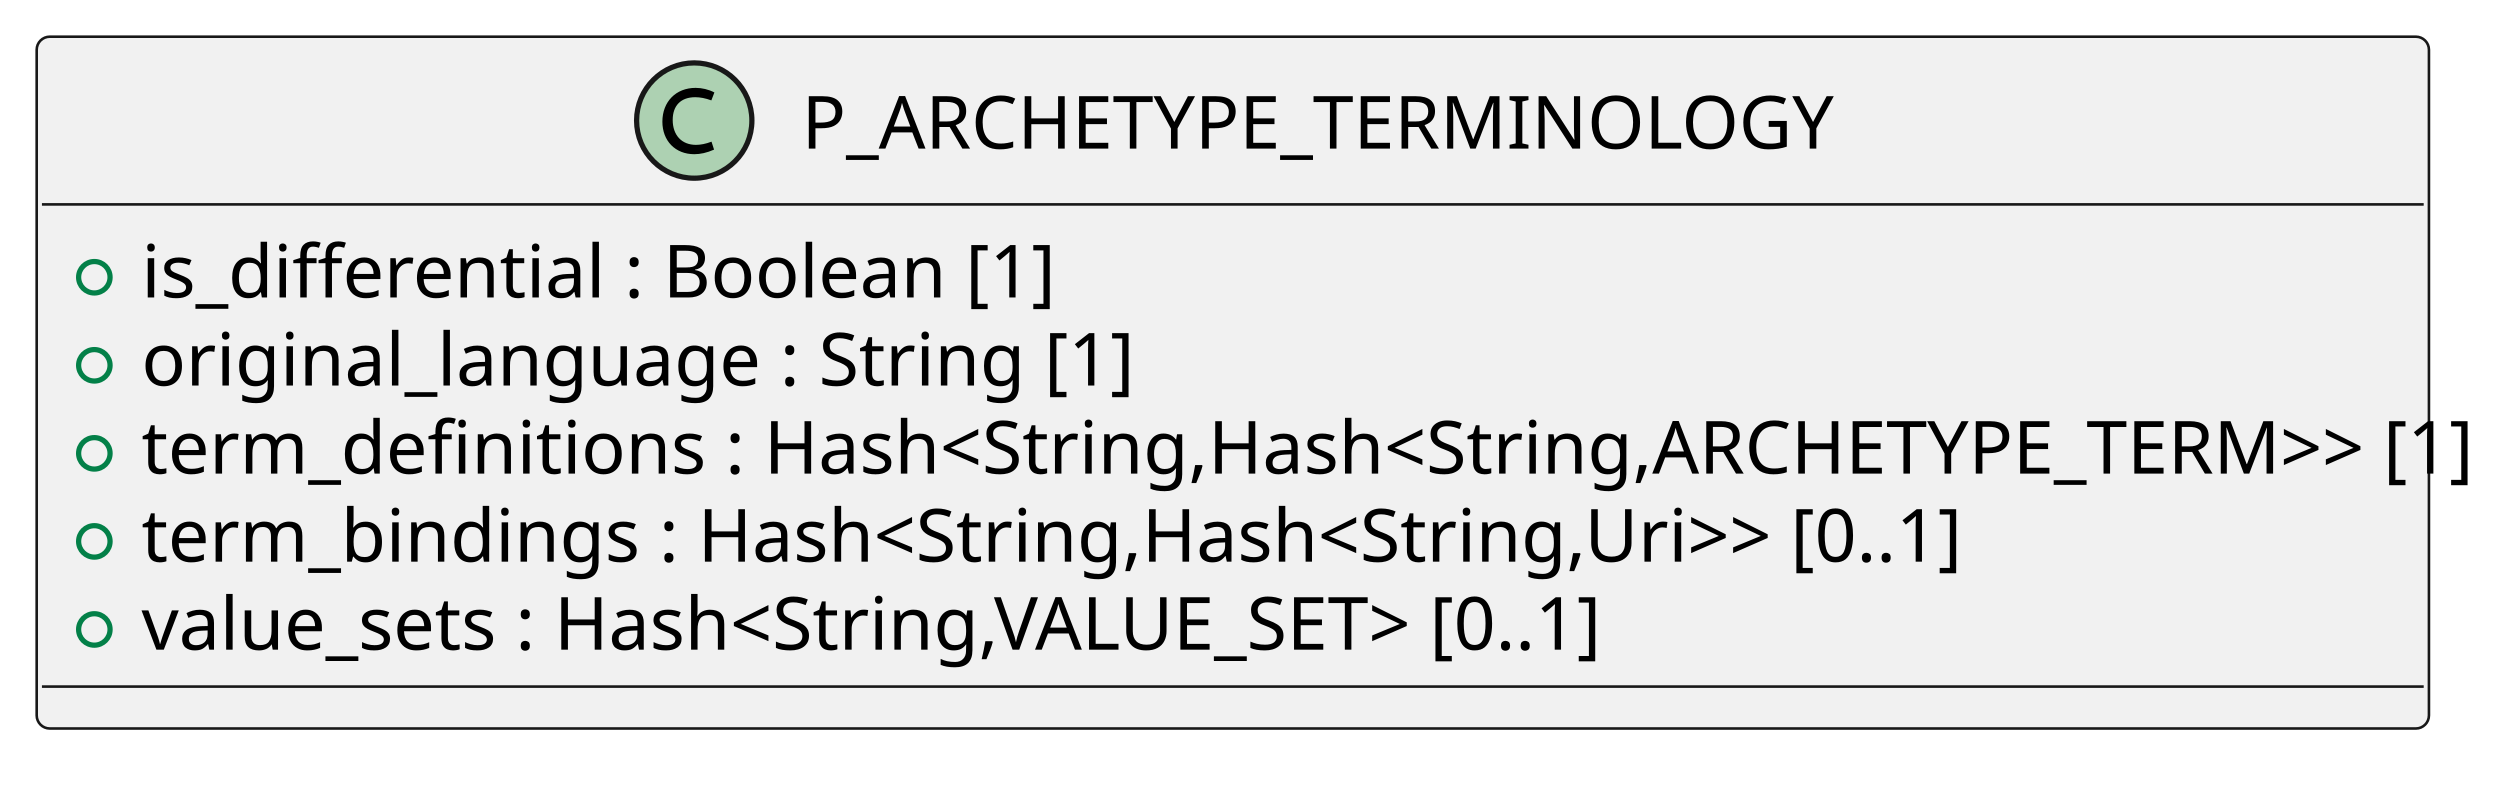
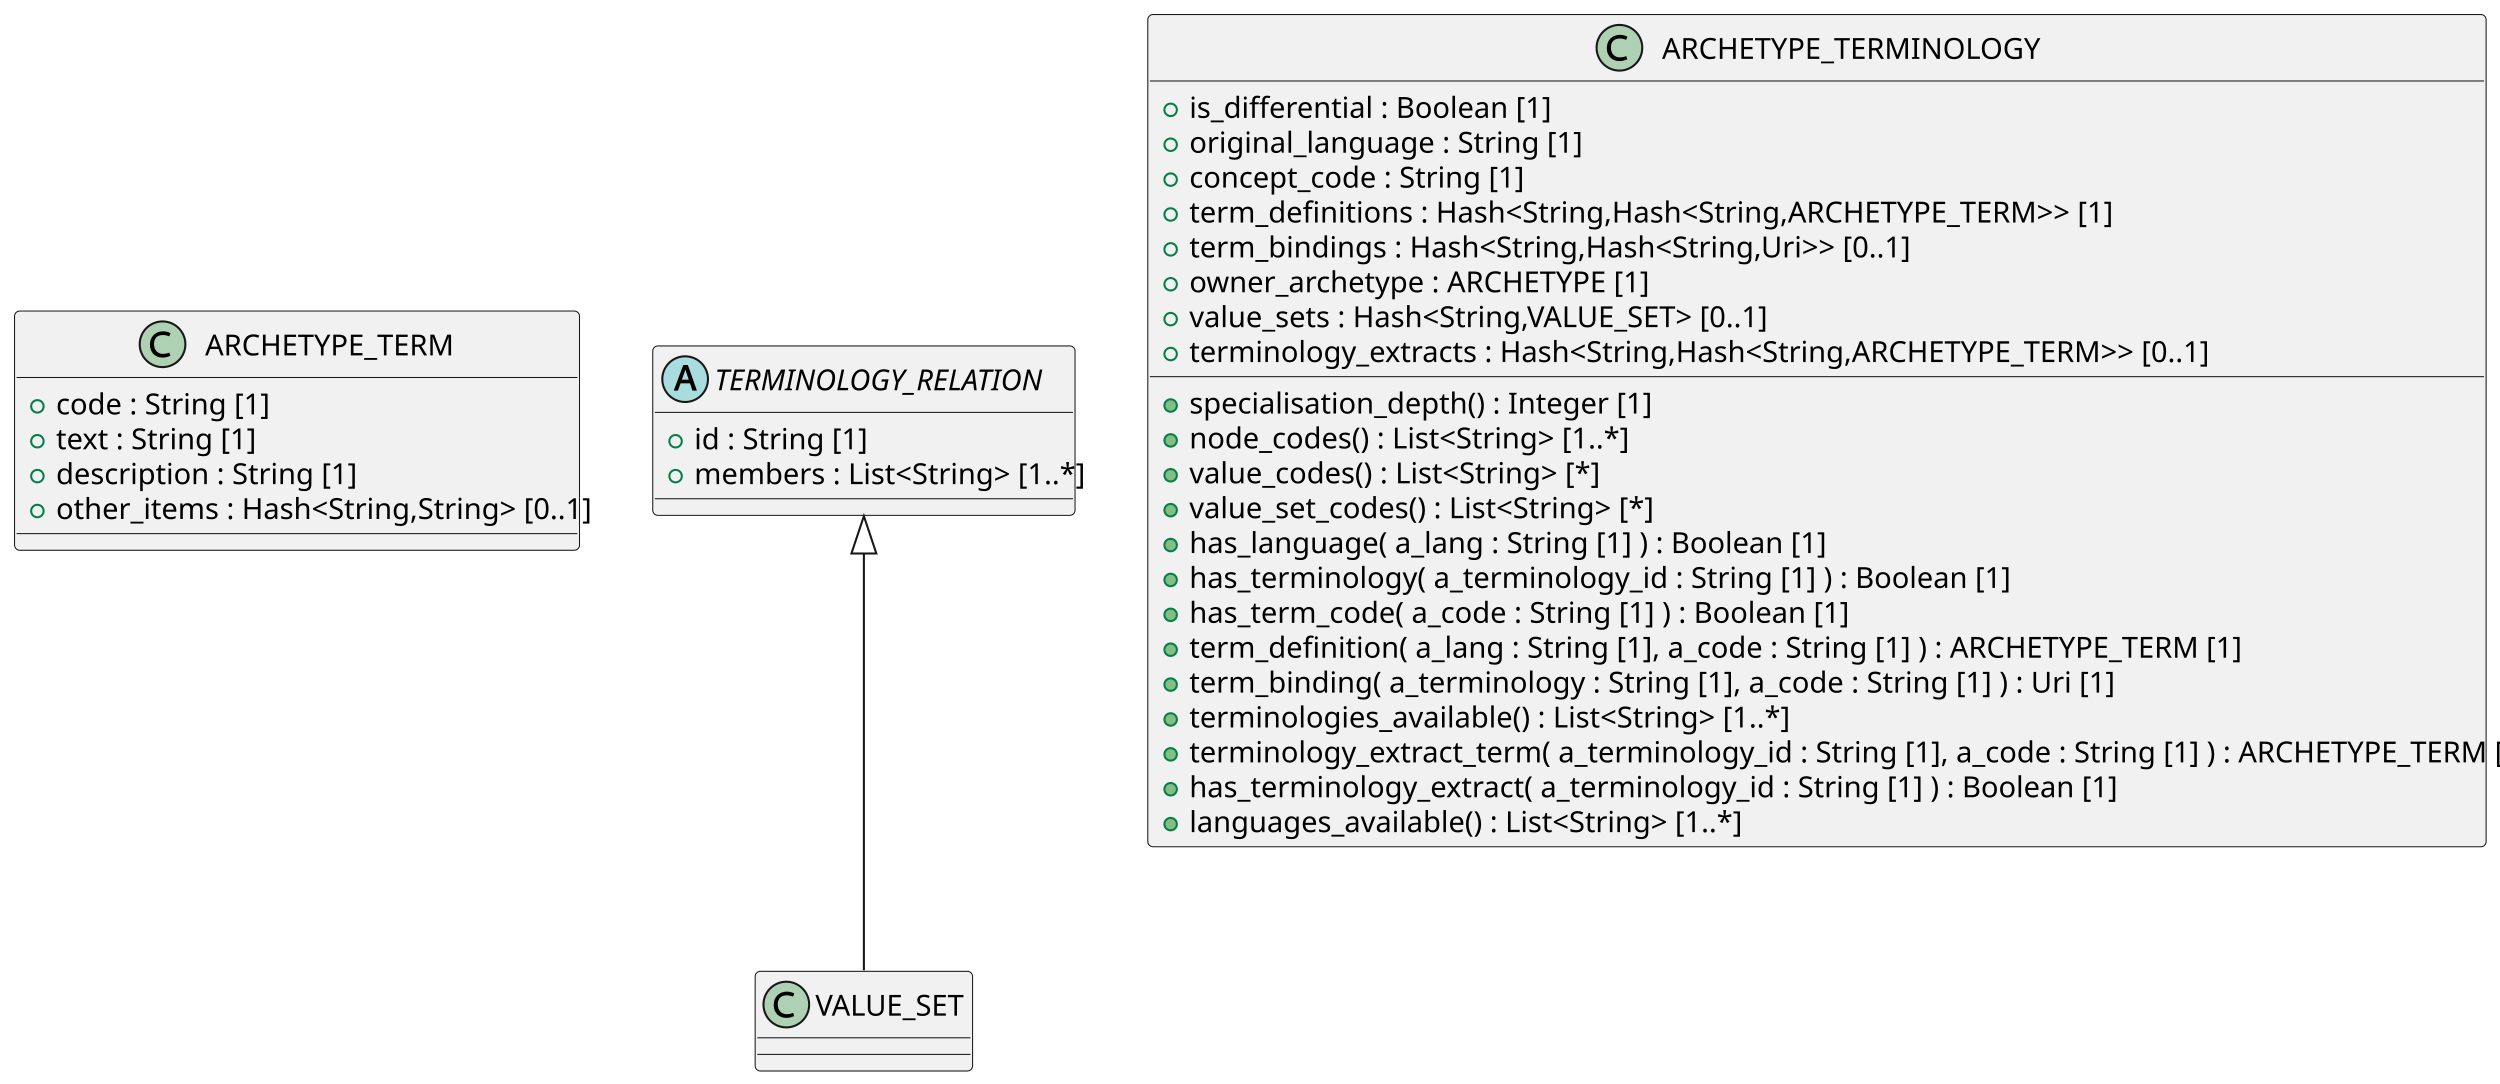
- <svg xmlns="http://www.w3.org/2000/svg" contentStyleType="text/css" data-diagram-type="CLASS" height="152px" preserveAspectRatio="none" style="width:477px;height:152px;background:#FFFFFF;" version="1.1" viewBox="0 0 477 152" width="477px" zoomAndPan="magnify">
+ <svg xmlns="http://www.w3.org/2000/svg" contentStyleType="text/css" data-diagram-type="CLASS" height="522px" preserveAspectRatio="none" style="width:1204px;height:522px;background:#FFFFFF;" version="1.1" viewBox="0 0 1204 522" width="1204px" zoomAndPan="magnify">
  <defs />
  <g>
-     <g class="entity" data-entity="P_ARCHETYPE_TERMINOLOGY" data-source-line="2" data-uid="ent0002" id="entity_P_ARCHETYPE_TERMINOLOGY">
-       <rect fill="#F1F1F1" height="132" rx="2.5" ry="2.5" style="stroke:#181818;stroke-width:0.5;" width="456.442" x="7" y="7" />
-       <ellipse cx="132.461" cy="23" fill="#ADD1B2" rx="11" ry="11" style="stroke:#181818;stroke-width:1;" />
-       <path d="M132.461,29.422 C133.632,29.422 134.867,29.156 136.242,28.547 L135.757,27.031 C134.664,27.453 133.648,27.641 132.789,27.641 C130.07,27.641 128.351,25.797 128.351,22.891 C128.351,20.141 129.914,18.547 132.648,18.547 C133.57,18.547 134.586,18.734 135.726,19.156 L136.304,17.641 C135.211,17.062 133.914,16.766 132.726,16.766 C128.961,16.766 126.382,19.406 126.382,23.219 C126.382,26.891 128.867,29.422 132.461,29.422 Z " fill="#000000" />
-       <text fill="#000000" font-family="sans-serif" font-size="14" lengthAdjust="spacing" textLength="197.021" x="152.961" y="28.362">P_ARCHETYPE_TERMINOLOGY</text>
-       <line style="stroke:#181818;stroke-width:0.5;" x1="8" x2="462.442" y1="39" y2="39" />
-       <ellipse cx="18" cy="52.9" fill="none" rx="3" ry="3" style="stroke:#038048;stroke-width:1;" />
-       <text fill="#000000" font-family="sans-serif" font-size="14" lengthAdjust="spacing" textLength="165.073" x="27" y="56.762">is_differential : Boolean [1]</text>
-       <ellipse cx="18" cy="69.7" fill="none" rx="3" ry="3" style="stroke:#038048;stroke-width:1;" />
-       <text fill="#000000" font-family="sans-serif" font-size="14" lengthAdjust="spacing" textLength="177.393" x="27" y="73.562">original_language : String [1]</text>
-       <ellipse cx="18" cy="86.5" fill="none" rx="3" ry="3" style="stroke:#038048;stroke-width:1;" />
-       <text fill="#000000" font-family="sans-serif" font-size="14" lengthAdjust="spacing" textLength="430.442" x="27" y="90.362">term_definitions : Hash&lt;String,Hash&lt;String,ARCHETYPE_TERM&gt;&gt; [1]</text>
-       <ellipse cx="18" cy="103.3" fill="none" rx="3" ry="3" style="stroke:#038048;stroke-width:1;" />
-       <text fill="#000000" font-family="sans-serif" font-size="14" lengthAdjust="spacing" textLength="330.665" x="27" y="107.162">term_bindings : Hash&lt;String,Hash&lt;String,Uri&gt;&gt; [0..1]</text>
-       <ellipse cx="18" cy="120.1" fill="none" rx="3" ry="3" style="stroke:#038048;stroke-width:1;" />
-       <text fill="#000000" font-family="sans-serif" font-size="14" lengthAdjust="spacing" textLength="271.389" x="27" y="123.962">value_sets : Hash&lt;String,VALUE_SET&gt; [0..1]</text>
-       <line style="stroke:#181818;stroke-width:0.5;" x1="8" x2="462.442" y1="131" y2="131" />
+     <g class="entity" data-entity="ARCHETYPE_TERM" data-source-line="2" data-uid="ent0002" id="entity_ARCHETYPE_TERM">
+       <rect fill="#F1F1F1" height="115.2" rx="2.5" ry="2.5" style="stroke:#181818;stroke-width:0.5;" width="272.091" x="7" y="149.8" />
+       <ellipse cx="78.281" cy="165.8" fill="#ADD1B2" rx="11" ry="11" style="stroke:#181818;stroke-width:1;" />
+       <path d="M78.281,172.222 C79.453,172.222 80.687,171.956 82.062,171.347 L81.578,169.831 C80.484,170.253 79.468,170.441 78.609,170.441 C75.89,170.441 74.171,168.597 74.171,165.691 C74.171,162.941 75.734,161.347 78.468,161.347 C79.39,161.347 80.406,161.534 81.546,161.956 L82.124,160.441 C81.031,159.863 79.734,159.566 78.546,159.566 C74.781,159.566 72.203,162.206 72.203,166.019 C72.203,169.691 74.687,172.222 78.281,172.222 Z " fill="#000000" />
+       <text fill="#000000" font-family="sans-serif" font-size="14" lengthAdjust="spacing" textLength="121.029" x="98.781" y="171.162">ARCHETYPE_TERM</text>
+       <line style="stroke:#181818;stroke-width:0.5;" x1="8" x2="278.091" y1="181.8" y2="181.8" />
+       <ellipse cx="18" cy="195.7" fill="none" rx="3" ry="3" style="stroke:#038048;stroke-width:1;" />
+       <text fill="#000000" font-family="sans-serif" font-size="14" lengthAdjust="spacing" textLength="95.83" x="27" y="199.562">code : String [1]</text>
+       <ellipse cx="18" cy="212.5" fill="none" rx="3" ry="3" style="stroke:#038048;stroke-width:1;" />
+       <text fill="#000000" font-family="sans-serif" font-size="14" lengthAdjust="spacing" textLength="90.048" x="27" y="216.362">text : String [1]</text>
+       <ellipse cx="18" cy="229.3" fill="none" rx="3" ry="3" style="stroke:#038048;stroke-width:1;" />
+       <text fill="#000000" font-family="sans-serif" font-size="14" lengthAdjust="spacing" textLength="135.477" x="27" y="233.162">description : String [1]</text>
+       <ellipse cx="18" cy="246.1" fill="none" rx="3" ry="3" style="stroke:#038048;stroke-width:1;" />
+       <text fill="#000000" font-family="sans-serif" font-size="14" lengthAdjust="spacing" textLength="246.091" x="27" y="249.962">other_items : Hash&lt;String,String&gt; [0..1]</text>
+       <line style="stroke:#181818;stroke-width:0.5;" x1="8" x2="278.091" y1="257" y2="257" />
+     </g>
+     <g class="entity" data-entity="TERMINOLOGY_RELATION" data-source-line="9" data-uid="ent0003" id="entity_TERMINOLOGY_RELATION">
+       <rect fill="#F1F1F1" height="81.6" rx="2.5" ry="2.5" style="stroke:#181818;stroke-width:0.5;" width="203.379" x="314.36" y="166.6" />
+       <ellipse cx="329.961" cy="182.6" fill="#A9DCDF" rx="11" ry="11" style="stroke:#181818;stroke-width:1;" />
+       <path d="M324.477,188.1 L326.508,188.1 L330.555,176.756 L329.649,176.756 L333.477,188.1 L335.617,188.1 L331.289,175.772 L329.071,175.772 L324.477,188.1 Z M326.805,184.6 L333.242,184.6 L333.242,182.85 L326.805,182.85 L326.805,184.6 Z " fill="#000000" />
+       <text fill="#000000" font-family="sans-serif" font-size="14" font-style="italic" lengthAdjust="spacing" textLength="170.043" x="344.095" y="187.962">TERMINOLOGY_RELATION</text>
+       <line style="stroke:#181818;stroke-width:0.5;" x1="315.36" x2="516.739" y1="198.6" y2="198.6" />
+       <ellipse cx="325.36" cy="212.5" fill="none" rx="3" ry="3" style="stroke:#038048;stroke-width:1;" />
+       <text fill="#000000" font-family="sans-serif" font-size="14" lengthAdjust="spacing" textLength="77.406" x="334.36" y="216.362">id : String [1]</text>
+       <ellipse cx="325.36" cy="229.3" fill="none" rx="3" ry="3" style="stroke:#038048;stroke-width:1;" />
+       <text fill="#000000" font-family="sans-serif" font-size="14" lengthAdjust="spacing" textLength="177.379" x="334.36" y="233.162">members : List&lt;String&gt; [1..*]</text>
+       <line style="stroke:#181818;stroke-width:0.5;" x1="315.36" x2="516.739" y1="240.2" y2="240.2" />
+     </g>
+     <g class="entity" data-entity="VALUE_SET" data-source-line="14" data-uid="ent0004" id="entity_VALUE_SET">
+       <rect fill="#F1F1F1" height="48" rx="2.5" ry="2.5" style="stroke:#181818;stroke-width:0.5;" width="104.702" x="363.69" y="467.8" />
+       <ellipse cx="378.69" cy="483.8" fill="#ADD1B2" rx="11" ry="11" style="stroke:#181818;stroke-width:1;" />
+       <path d="M378.69,490.222 C379.862,490.222 381.096,489.956 382.471,489.347 L381.987,487.831 C380.893,488.253 379.877,488.441 379.018,488.441 C376.299,488.441 374.581,486.597 374.581,483.691 C374.581,480.941 376.143,479.347 378.877,479.347 C379.799,479.347 380.815,479.534 381.956,479.956 L382.534,478.441 C381.44,477.863 380.143,477.566 378.956,477.566 C375.19,477.566 372.612,480.206 372.612,484.019 C372.612,487.691 375.096,490.222 378.69,490.222 Z " fill="#000000" />
+       <text fill="#000000" font-family="sans-serif" font-size="14" lengthAdjust="spacing" textLength="72.702" x="392.69" y="489.162">VALUE_SET</text>
+       <line style="stroke:#181818;stroke-width:0.5;" x1="364.69" x2="467.392" y1="499.8" y2="499.8" />
+       <line style="stroke:#181818;stroke-width:0.5;" x1="364.69" x2="467.392" y1="507.8" y2="507.8" />
+     </g>
+     <g class="entity" data-entity="ARCHETYPE_TERMINOLOGY" data-source-line="17" data-uid="ent0005" id="entity_ARCHETYPE_TERMINOLOGY">
+       <rect fill="#F1F1F1" height="400.798" rx="2.5" ry="2.5" style="stroke:#181818;stroke-width:0.5;" width="644.532" x="552.78" y="7" />
+       <ellipse cx="779.915" cy="23" fill="#ADD1B2" rx="11" ry="11" style="stroke:#181818;stroke-width:1;" />
+       <path d="M779.915,29.422 C781.087,29.422 782.322,29.156 783.697,28.547 L783.212,27.031 C782.118,27.453 781.103,27.641 780.243,27.641 C777.525,27.641 775.806,25.797 775.806,22.891 C775.806,20.141 777.368,18.547 780.103,18.547 C781.025,18.547 782.04,18.734 783.181,19.156 L783.759,17.641 C782.665,17.062 781.368,16.766 780.181,16.766 C776.415,16.766 773.837,19.406 773.837,23.219 C773.837,26.891 776.322,29.422 779.915,29.422 Z " fill="#000000" />
+       <text fill="#000000" font-family="sans-serif" font-size="14" lengthAdjust="spacing" textLength="181.761" x="800.415" y="28.362">ARCHETYPE_TERMINOLOGY</text>
+       <line style="stroke:#181818;stroke-width:0.5;" x1="553.78" x2="1196.312" y1="39" y2="39" />
+       <ellipse cx="563.78" cy="52.9" fill="none" rx="3" ry="3" style="stroke:#038048;stroke-width:1;" />
+       <text fill="#000000" font-family="sans-serif" font-size="14" lengthAdjust="spacing" textLength="165.073" x="572.78" y="56.762">is_differential : Boolean [1]</text>
+       <ellipse cx="563.78" cy="69.7" fill="none" rx="3" ry="3" style="stroke:#038048;stroke-width:1;" />
+       <text fill="#000000" font-family="sans-serif" font-size="14" lengthAdjust="spacing" textLength="177.393" x="572.78" y="73.562">original_language : String [1]</text>
+       <ellipse cx="563.78" cy="86.5" fill="none" rx="3" ry="3" style="stroke:#038048;stroke-width:1;" />
+       <text fill="#000000" font-family="sans-serif" font-size="14" lengthAdjust="spacing" textLength="152.221" x="572.78" y="90.362">concept_code : String [1]</text>
+       <ellipse cx="563.78" cy="103.3" fill="none" rx="3" ry="3" style="stroke:#038048;stroke-width:1;" />
+       <text fill="#000000" font-family="sans-serif" font-size="14" lengthAdjust="spacing" textLength="430.442" x="572.78" y="107.162">term_definitions : Hash&lt;String,Hash&lt;String,ARCHETYPE_TERM&gt;&gt; [1]</text>
+       <ellipse cx="563.78" cy="120.1" fill="none" rx="3" ry="3" style="stroke:#038048;stroke-width:1;" />
+       <text fill="#000000" font-family="sans-serif" font-size="14" lengthAdjust="spacing" textLength="330.665" x="572.78" y="123.962">term_bindings : Hash&lt;String,Hash&lt;String,Uri&gt;&gt; [0..1]</text>
+       <ellipse cx="563.78" cy="136.9" fill="none" rx="3" ry="3" style="stroke:#038048;stroke-width:1;" />
+       <text fill="#000000" font-family="sans-serif" font-size="14" lengthAdjust="spacing" textLength="213.751" x="572.78" y="140.762">owner_archetype : ARCHETYPE [1]</text>
+       <ellipse cx="563.78" cy="153.7" fill="none" rx="3" ry="3" style="stroke:#038048;stroke-width:1;" />
+       <text fill="#000000" font-family="sans-serif" font-size="14" lengthAdjust="spacing" textLength="271.389" x="572.78" y="157.561">value_sets : Hash&lt;String,VALUE_SET&gt; [0..1]</text>
+       <ellipse cx="563.78" cy="170.5" fill="none" rx="3" ry="3" style="stroke:#038048;stroke-width:1;" />
+       <text fill="#000000" font-family="sans-serif" font-size="14" lengthAdjust="spacing" textLength="475.774" x="572.78" y="174.361">terminology_extracts : Hash&lt;String,Hash&lt;String,ARCHETYPE_TERM&gt;&gt; [0..1]</text>
+       <line style="stroke:#181818;stroke-width:0.5;" x1="553.78" x2="1196.312" y1="181.399" y2="181.399" />
+       <ellipse cx="563.78" cy="195.299" fill="#84BE84" rx="3" ry="3" style="stroke:#038048;stroke-width:1;" />
+       <text fill="#000000" font-family="sans-serif" font-size="14" lengthAdjust="spacing" textLength="209.509" x="572.78" y="199.161">specialisation_depth() : Integer [1]</text>
+       <ellipse cx="563.78" cy="212.099" fill="#84BE84" rx="3" ry="3" style="stroke:#038048;stroke-width:1;" />
+       <text fill="#000000" font-family="sans-serif" font-size="14" lengthAdjust="spacing" textLength="201.053" x="572.78" y="215.961">node_codes() : List&lt;String&gt; [1..*]</text>
+       <ellipse cx="563.78" cy="228.899" fill="#84BE84" rx="3" ry="3" style="stroke:#038048;stroke-width:1;" />
+       <text fill="#000000" font-family="sans-serif" font-size="14" lengthAdjust="spacing" textLength="189.699" x="572.78" y="232.761">value_codes() : List&lt;String&gt; [*]</text>
+       <ellipse cx="563.78" cy="245.699" fill="#84BE84" rx="3" ry="3" style="stroke:#038048;stroke-width:1;" />
+       <text fill="#000000" font-family="sans-serif" font-size="14" lengthAdjust="spacing" textLength="215.641" x="572.78" y="249.561">value_set_codes() : List&lt;String&gt; [*]</text>
+       <ellipse cx="563.78" cy="262.499" fill="#84BE84" rx="3" ry="3" style="stroke:#038048;stroke-width:1;" />
+       <text fill="#000000" font-family="sans-serif" font-size="14" lengthAdjust="spacing" textLength="287.279" x="572.78" y="266.361">has_language( a_lang : String [1] ) : Boolean [1]</text>
+       <ellipse cx="563.78" cy="279.299" fill="#84BE84" rx="3" ry="3" style="stroke:#038048;stroke-width:1;" />
+       <text fill="#000000" font-family="sans-serif" font-size="14" lengthAdjust="spacing" textLength="373.351" x="572.78" y="283.161">has_terminology( a_terminology_id : String [1] ) : Boolean [1]</text>
+       <ellipse cx="563.78" cy="296.099" fill="#84BE84" rx="3" ry="3" style="stroke:#038048;stroke-width:1;" />
+       <text fill="#000000" font-family="sans-serif" font-size="14" lengthAdjust="spacing" textLength="299.795" x="572.78" y="299.961">has_term_code( a_code : String [1] ) : Boolean [1]</text>
+       <ellipse cx="563.78" cy="312.899" fill="#84BE84" rx="3" ry="3" style="stroke:#038048;stroke-width:1;" />
+       <text fill="#000000" font-family="sans-serif" font-size="14" lengthAdjust="spacing" textLength="484.412" x="572.78" y="316.761">term_definition( a_lang : String [1], a_code : String [1] ) : ARCHETYPE_TERM [1]</text>
+       <ellipse cx="563.78" cy="329.699" fill="#84BE84" rx="3" ry="3" style="stroke:#038048;stroke-width:1;" />
+       <text fill="#000000" font-family="sans-serif" font-size="14" lengthAdjust="spacing" textLength="417.87" x="572.78" y="333.561">term_binding( a_terminology : String [1], a_code : String [1] ) : Uri [1]</text>
+       <ellipse cx="563.78" cy="346.499" fill="#84BE84" rx="3" ry="3" style="stroke:#038048;stroke-width:1;" />
+       <text fill="#000000" font-family="sans-serif" font-size="14" lengthAdjust="spacing" textLength="274.875" x="572.78" y="350.361">terminologies_available() : List&lt;String&gt; [1..*]</text>
+       <ellipse cx="563.78" cy="363.299" fill="#84BE84" rx="3" ry="3" style="stroke:#038048;stroke-width:1;" />
+       <text fill="#000000" font-family="sans-serif" font-size="14" lengthAdjust="spacing" textLength="618.532" x="572.78" y="367.161">terminology_extract_term( a_terminology_id : String [1], a_code : String [1] ) : ARCHETYPE_TERM [1]</text>
+       <ellipse cx="563.78" cy="380.099" fill="#84BE84" rx="3" ry="3" style="stroke:#038048;stroke-width:1;" />
+       <text fill="#000000" font-family="sans-serif" font-size="14" lengthAdjust="spacing" textLength="423.401" x="572.78" y="383.961">has_terminology_extract( a_terminology_id : String [1] ) : Boolean [1]</text>
+       <ellipse cx="563.78" cy="396.899" fill="#84BE84" rx="3" ry="3" style="stroke:#038048;stroke-width:1;" />
+       <text fill="#000000" font-family="sans-serif" font-size="14" lengthAdjust="spacing" textLength="252.111" x="572.78" y="400.76">languages_available() : List&lt;String&gt; [1..*]</text>
+     </g>
+     <g class="link" data-entity-1="TERMINOLOGY_RELATION" data-entity-2="VALUE_SET" data-source-line="41" data-uid="lnk6" id="link_TERMINOLOGY_RELATION_VALUE_SET">
+       <path codeLine="41" d="M416.05,266.56 C416.05,326.41 416.05,419.1 416.05,467.32" fill="none" id="TERMINOLOGY_RELATION-backto-VALUE_SET" style="stroke:#181818;stroke-width:1;" />
+       <polygon fill="none" points="416.05,248.56,410.05,266.56,422.05,266.56,416.05,248.56" style="stroke:#181818;stroke-width:1;" />
    </g>
  </g>
</svg>
